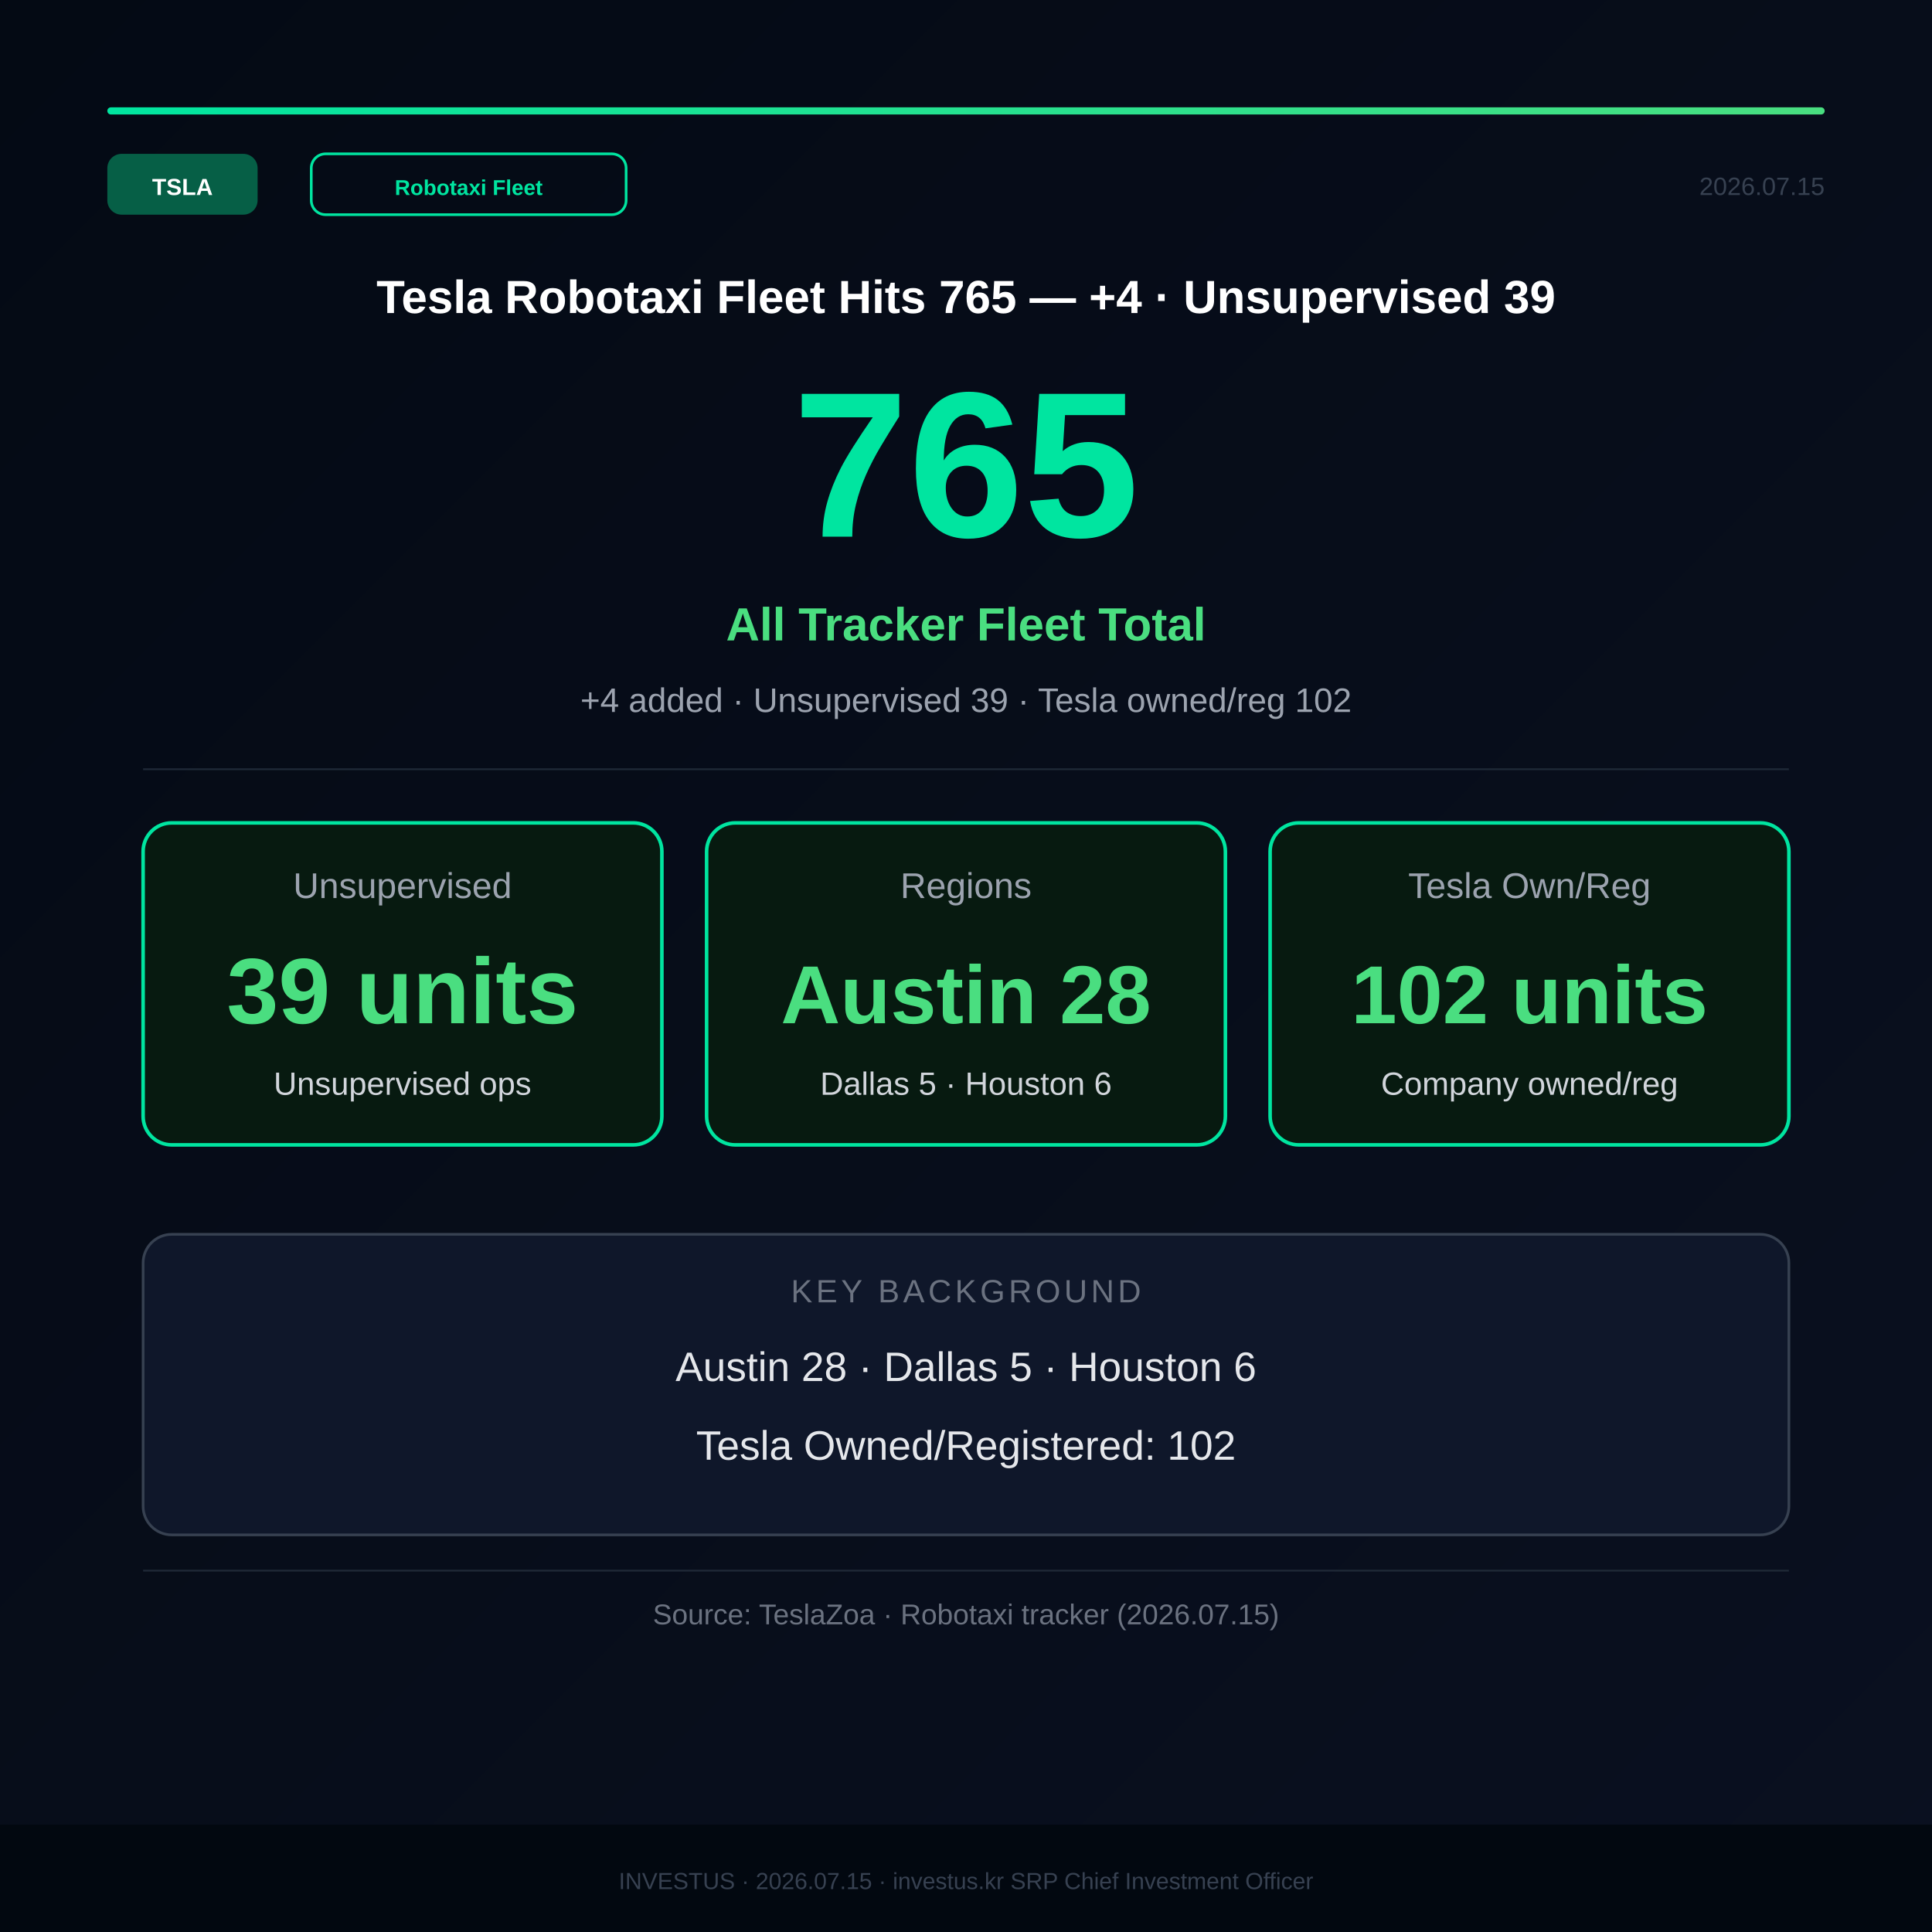
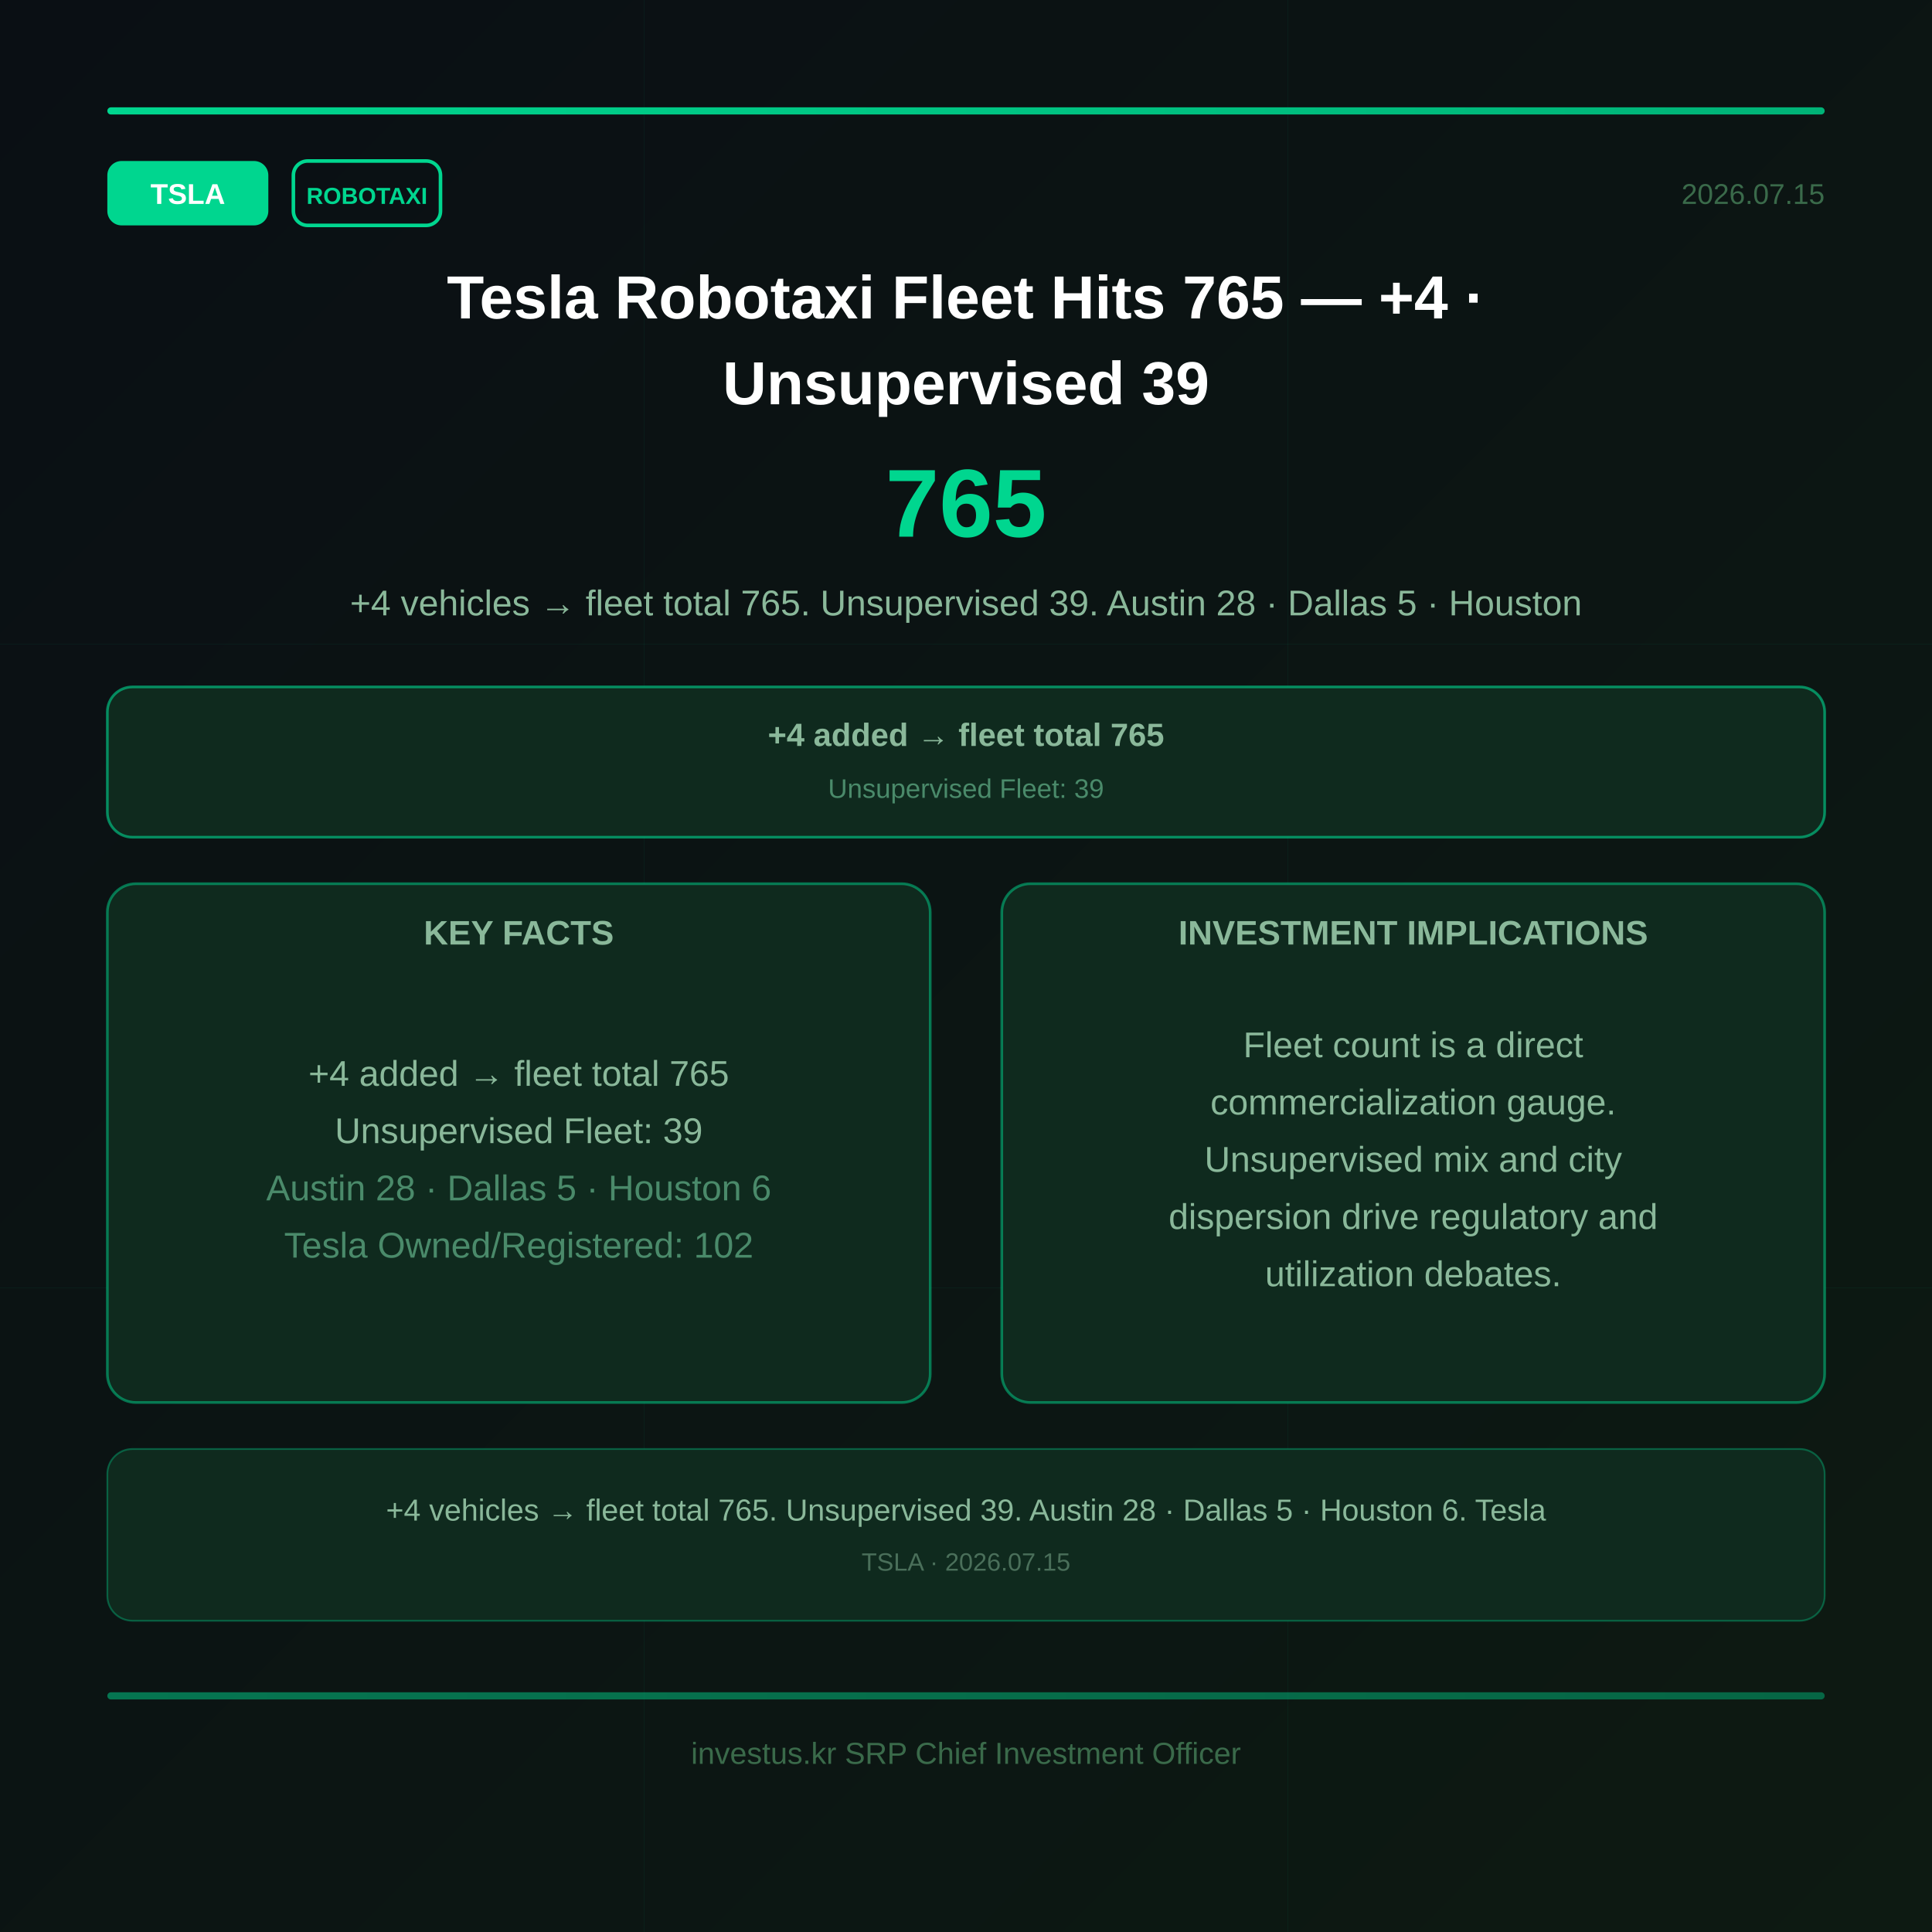
<svg xmlns="http://www.w3.org/2000/svg" viewBox="0 0 1080 1080" width="1080" height="1080">
  <defs>
    <linearGradient id="bg" x1="0%" y1="0%" x2="100%" y2="100%">
-       <stop offset="0%" style="stop-color:#040a14" />
-       <stop offset="100%" style="stop-color:#0a1020" />
+       <stop offset="0%" style="stop-color:#0a0f14" />
+       <stop offset="100%" style="stop-color:#0d1a12" />
    </linearGradient>
    <linearGradient id="grad" x1="0%" y1="0%" x2="100%" y2="0%">
-       <stop offset="0%" style="stop-color:#00e5a0" />
-       <stop offset="100%" style="stop-color:#4ade80" />
+       <stop offset="0%" style="stop-color:#00d68f" />
+       <stop offset="100%" style="stop-color:#00b377" />
    </linearGradient>
  </defs>
  <rect width="1080" height="1080" fill="url(#bg)" />
+   <line x1="0" y1="360" x2="1080" y2="360" stroke="#00d68f" stroke-width="0.3" stroke-opacity="0.08" />
+   <line x1="0" y1="720" x2="1080" y2="720" stroke="#00d68f" stroke-width="0.3" stroke-opacity="0.08" />
+   <line x1="360" y1="0" x2="360" y2="1080" stroke="#00d68f" stroke-width="0.3" stroke-opacity="0.08" />
+   <line x1="720" y1="0" x2="720" y2="1080" stroke="#00d68f" stroke-width="0.3" stroke-opacity="0.08" />
  <rect x="60" y="60" width="960" height="4" fill="url(#grad)" rx="2" />
-   <rect x="60" y="86" width="84" height="34" rx="8" fill="#065f46" />
-   <text x="102.0" y="109" font-family="Arial Black, Arial" font-weight="900" font-size="13" fill="#ffffff" text-anchor="middle">TSLA</text>
-   <rect x="174" y="86" width="176" height="34" rx="8" fill="none" stroke="#00e5a0" stroke-width="1.5" />
-   <text x="262.0" y="109" font-family="Arial, sans-serif" font-weight="700" font-size="12" fill="#00e5a0" text-anchor="middle">Robotaxi Fleet</text>
-   <text x="1020" y="109" font-family="Arial, sans-serif" font-size="14" fill="#374151" text-anchor="end">2026.07.15</text>
-   <text x="540" y="175" font-family="Arial Black, Arial" font-weight="900" font-size="26" fill="#ffffff" text-anchor="middle">Tesla Robotaxi Fleet Hits 765 — +4 · Unsupervised 39</text>
-   <text x="540" y="300" font-family="Arial Black, Arial" font-weight="900" font-size="116" fill="#00e5a0" text-anchor="middle">765</text>
-   <text x="540" y="358" font-family="Arial Black, Arial" font-weight="900" font-size="26" fill="#4ade80" text-anchor="middle">All Tracker Fleet Total</text>
-   <text x="540" y="398" font-family="Arial, sans-serif" font-size="19" fill="#9ca3af" text-anchor="middle">+4 added · Unsupervised 39 · Tesla owned/reg 102</text>
-   <line x1="80" y1="430" x2="1000" y2="430" stroke="#1f2937" stroke-width="1" />
-   <rect x="80" y="460" width="290" height="180" rx="16" fill="#071a10" stroke="#00e5a0" stroke-width="2" />
-   <text x="225.0" y="502" font-family="Arial, sans-serif" font-size="20" fill="#9ca3af" text-anchor="middle">Unsupervised</text>
-   <text x="225.0" y="572" font-family="Arial Black, Arial" font-weight="900" font-size="52" fill="#4ade80" text-anchor="middle">39 units</text>
-   <text x="225.0" y="612" font-family="Arial, sans-serif" font-size="18" fill="#d1d5db" text-anchor="middle">Unsupervised ops</text>
-   <rect x="395" y="460" width="290" height="180" rx="16" fill="#071a10" stroke="#00e5a0" stroke-width="2" />
-   <text x="540.0" y="502" font-family="Arial, sans-serif" font-size="20" fill="#9ca3af" text-anchor="middle">Regions</text>
-   <text x="540.0" y="572" font-family="Arial Black, Arial" font-weight="900" font-size="46" fill="#4ade80" text-anchor="middle">Austin 28</text>
-   <text x="540.0" y="612" font-family="Arial, sans-serif" font-size="18" fill="#d1d5db" text-anchor="middle">Dallas 5 · Houston 6</text>
-   <rect x="710" y="460" width="290" height="180" rx="16" fill="#071a10" stroke="#00e5a0" stroke-width="2" />
-   <text x="855.0" y="502" font-family="Arial, sans-serif" font-size="20" fill="#9ca3af" text-anchor="middle">Tesla Own/Reg</text>
-   <text x="855.0" y="572" font-family="Arial Black, Arial" font-weight="900" font-size="46" fill="#4ade80" text-anchor="middle">102 units</text>
-   <text x="855.0" y="612" font-family="Arial, sans-serif" font-size="18" fill="#d1d5db" text-anchor="middle">Company owned/reg</text>
-   <rect x="80" y="690" width="920" height="168" rx="16" fill="#0f172a" stroke="#374151" stroke-width="1.5" />
-   <text x="540" y="728" font-family="Arial, sans-serif" font-size="18" fill="#6b7280" text-anchor="middle" letter-spacing="2">KEY BACKGROUND</text>
-   <text x="540" y="772" font-family="Arial, sans-serif" font-size="23" fill="#e5e7eb" text-anchor="middle">Austin 28 · Dallas 5 · Houston 6</text>
-   <text x="540" y="816" font-family="Arial, sans-serif" font-size="23" fill="#e5e7eb" text-anchor="middle">Tesla Owned/Registered: 102</text>
-   <line x1="80" y1="878" x2="1000" y2="878" stroke="#1f2937" stroke-width="1" />
-   <text x="540" y="908" font-family="Arial, sans-serif" font-size="16" fill="#6b7280" text-anchor="middle">Source: TeslaZoa · Robotaxi tracker (2026.07.15)</text>
-   <rect x="0" y="1020" width="1080" height="60" fill="#020810" />
-   <text x="540" y="1056" font-family="Arial, sans-serif" font-size="13" fill="#374151" text-anchor="middle">INVESTUS · 2026.07.15 · investus.kr SRP Chief Investment Officer</text>
+   <rect x="60" y="90" width="90" height="36" rx="8" fill="#00d68f" />
+   <text x="105" y="114" font-family="Arial Black, Arial" font-weight="900" font-size="16" fill="#ffffff" text-anchor="middle">TSLA</text>
+   <rect x="164" y="90" width="82.24" height="36" rx="8" fill="none" stroke="#00d68f" stroke-width="2" />
+   <text x="205.12" y="114" font-family="Arial, sans-serif" font-weight="700" font-size="13" fill="#00d68f" text-anchor="middle">ROBOTAXI</text>
+   <text x="1020" y="114" font-family="Arial, sans-serif" font-size="16" fill="#3a6a4a" text-anchor="end">2026.07.15</text>
+   <text x="540" y="178" font-family="Arial Black, Arial" font-weight="900" font-size="34" fill="#ffffff" text-anchor="middle">Tesla Robotaxi Fleet Hits 765 — +4 ·</text>
+   <text x="540" y="226" font-family="Arial Black, Arial" font-weight="900" font-size="34" fill="#ffffff" text-anchor="middle">Unsupervised 39</text>
+   <text x="540" y="300" font-family="Arial Black, Arial" font-weight="900" font-size="54" fill="#00d68f" text-anchor="middle">765</text>
+   <text x="540" y="344" font-family="Arial, sans-serif" font-size="20" fill="#8ab89a" text-anchor="middle">+4 vehicles → fleet total 765. Unsupervised 39. Austin 28 · Dallas 5 · Houston</text>
+   <rect x="60" y="384" width="960" height="84" rx="14" fill="#0f2a1e" stroke="#00d68f" stroke-width="1.5" stroke-opacity="0.6" />
+   <text x="540" y="417" font-family="Arial Black, Arial" font-weight="900" font-size="18" fill="#8ab89a" text-anchor="middle">+4 added → fleet total 765</text>
+   <text x="540" y="446" font-family="Arial, sans-serif" font-size="15" fill="#4a8a6a" text-anchor="middle">Unsupervised Fleet: 39</text>
+   <rect x="60" y="494" width="460" height="290" rx="16" fill="#0f2a1e" stroke="#00d68f" stroke-width="1.5" stroke-opacity="0.5" />
+   <text x="290" y="528" font-family="Arial Black, Arial" font-weight="900" font-size="19" fill="#8ab89a" text-anchor="middle">KEY FACTS</text>
+   <text x="290" y="607.0" font-family="Arial, sans-serif" font-size="20" fill="#8ab89a" text-anchor="middle">+4 added → fleet total 765</text>
+   <text x="290" y="639.0" font-family="Arial, sans-serif" font-size="20" fill="#8ab89a" text-anchor="middle">Unsupervised Fleet: 39</text>
+   <text x="290" y="671.0" font-family="Arial, sans-serif" font-size="20" fill="#4a8a6a" text-anchor="middle">Austin 28 · Dallas 5 · Houston 6</text>
+   <text x="290" y="703.0" font-family="Arial, sans-serif" font-size="20" fill="#4a8a6a" text-anchor="middle">Tesla Owned/Registered: 102</text>
+   <rect x="560" y="494" width="460" height="290" rx="16" fill="#0f2a1e" stroke="#00d68f" stroke-width="1.5" stroke-opacity="0.5" />
+   <text x="790" y="528" font-family="Arial Black, Arial" font-weight="900" font-size="19" fill="#8ab89a" text-anchor="middle">INVESTMENT IMPLICATIONS</text>
+   <text x="790" y="591.0" font-family="Arial, sans-serif" font-size="20" fill="#8ab89a" text-anchor="middle">Fleet count is a direct</text>
+   <text x="790" y="623.0" font-family="Arial, sans-serif" font-size="20" fill="#8ab89a" text-anchor="middle">commercialization gauge.</text>
+   <text x="790" y="655.0" font-family="Arial, sans-serif" font-size="20" fill="#8ab89a" text-anchor="middle">Unsupervised mix and city</text>
+   <text x="790" y="687.0" font-family="Arial, sans-serif" font-size="20" fill="#8ab89a" text-anchor="middle">dispersion drive regulatory and</text>
+   <text x="790" y="719.0" font-family="Arial, sans-serif" font-size="20" fill="#8ab89a" text-anchor="middle">utilization debates.</text>
+   <rect x="60" y="810" width="960" height="96" rx="14" fill="#0f2a1e" stroke="#00d68f" stroke-width="1" stroke-opacity="0.35" />
+   <text x="540" y="850" font-family="Arial, sans-serif" font-size="17" fill="#8ab89a" text-anchor="middle">+4 vehicles → fleet total 765. Unsupervised 39. Austin 28 · Dallas 5 · Houston 6. Tesla</text>
+   <text x="540" y="878" font-family="Arial, sans-serif" font-size="14" fill="#4a6f5a" text-anchor="middle">TSLA · 2026.07.15</text>
+   <rect x="60" y="946" width="960" height="4" fill="url(#grad)" rx="2" opacity="0.5" />
+   <text x="540" y="986" font-family="Arial, sans-serif" font-size="17" fill="#3a6a4a" text-anchor="middle">investus.kr  SRP Chief Investment Officer</text>
</svg>
